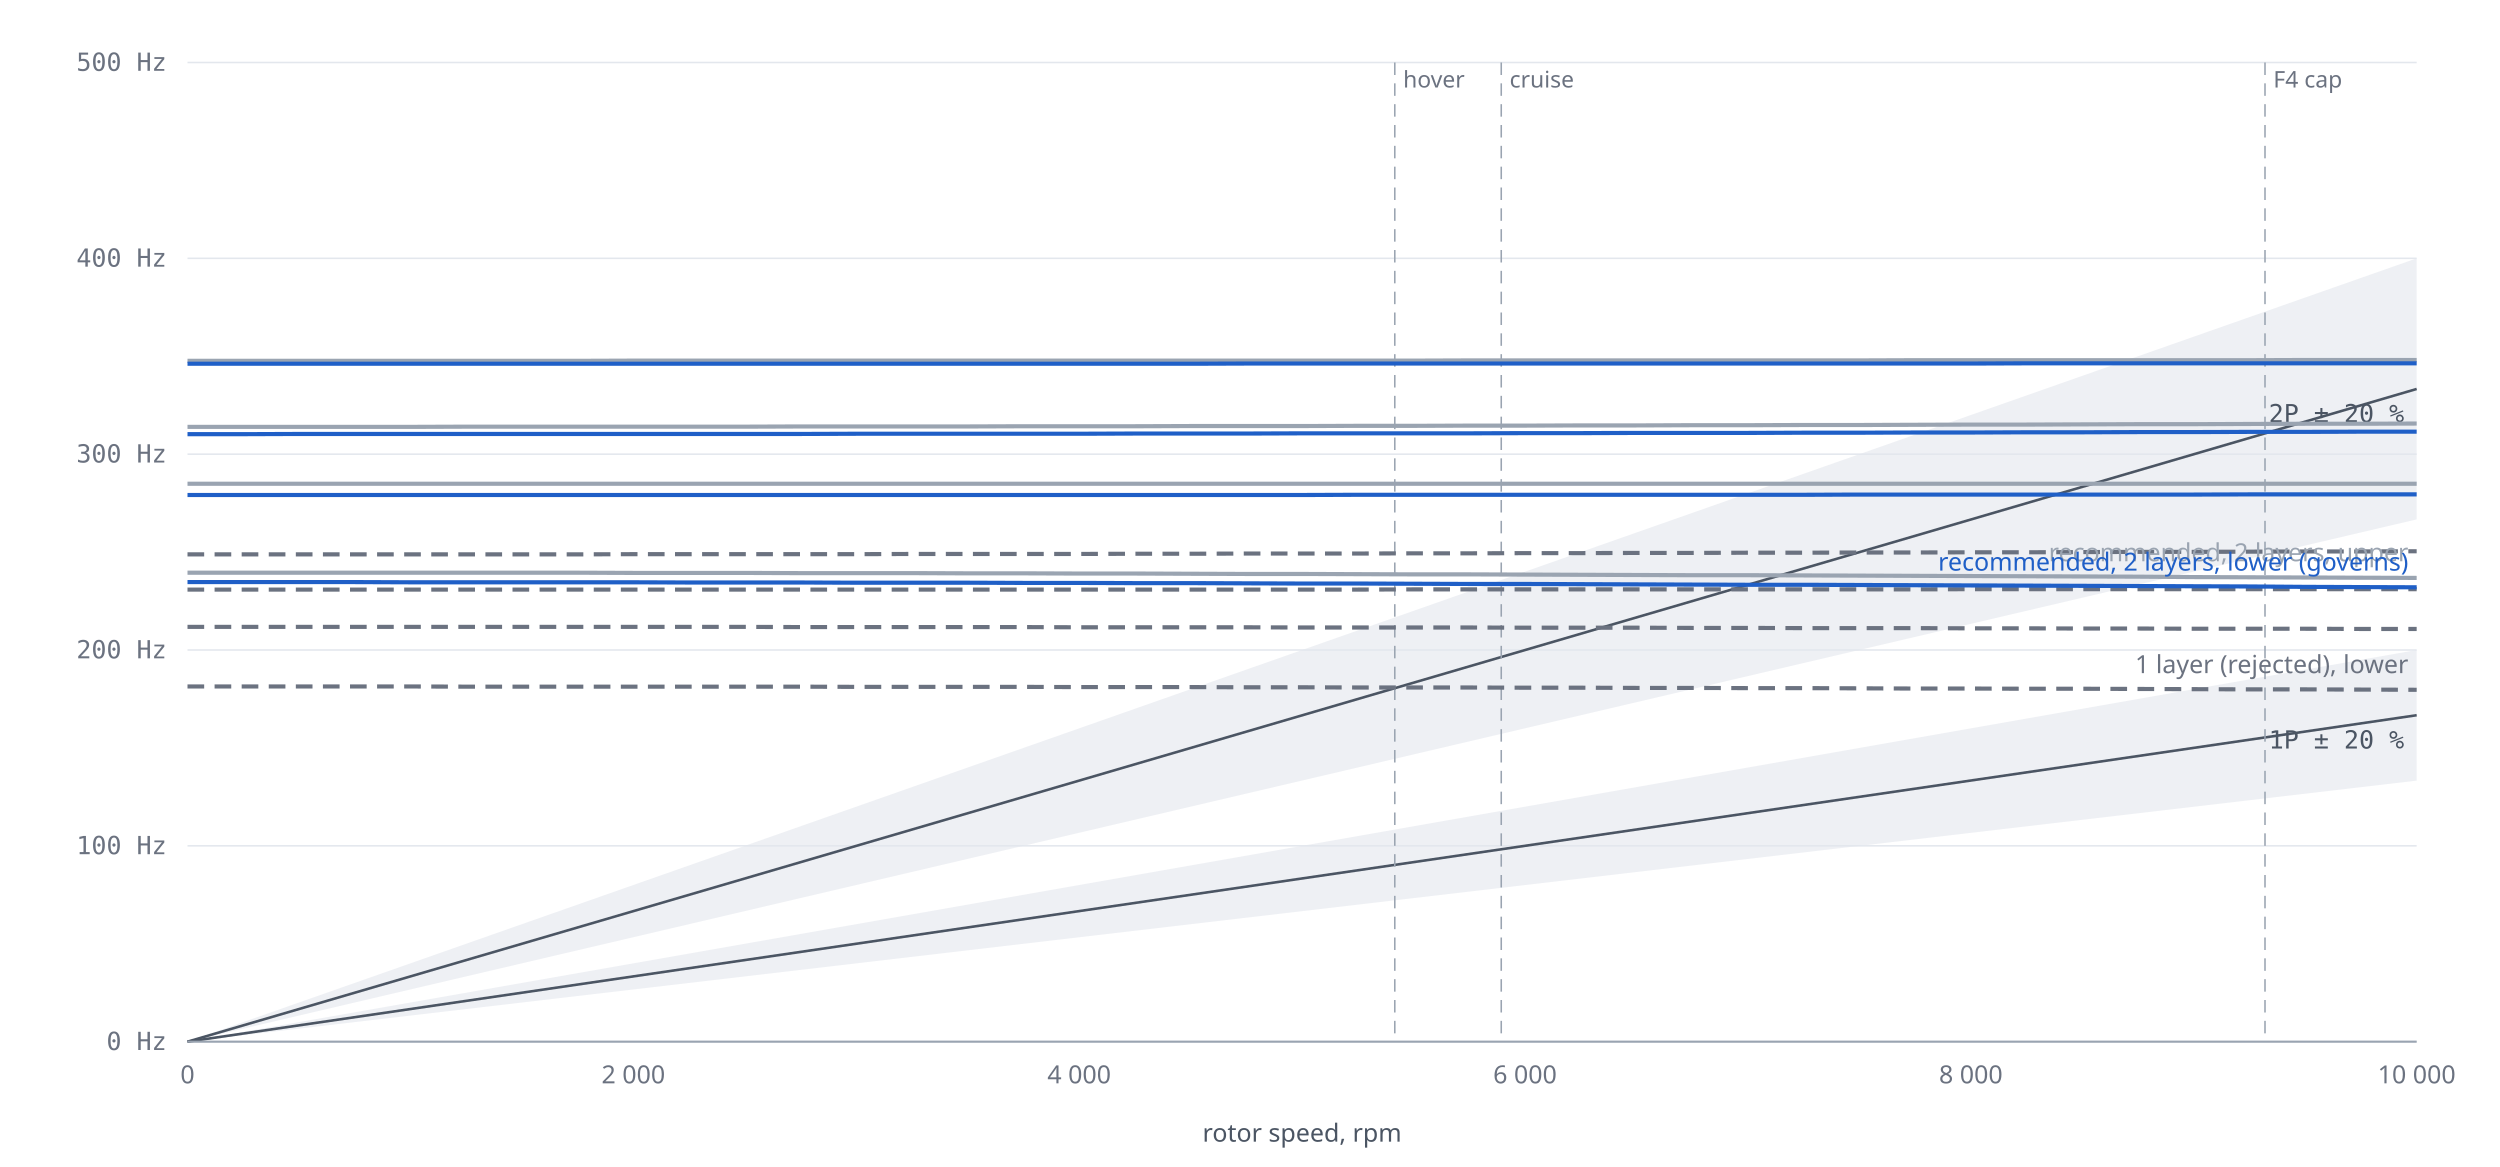
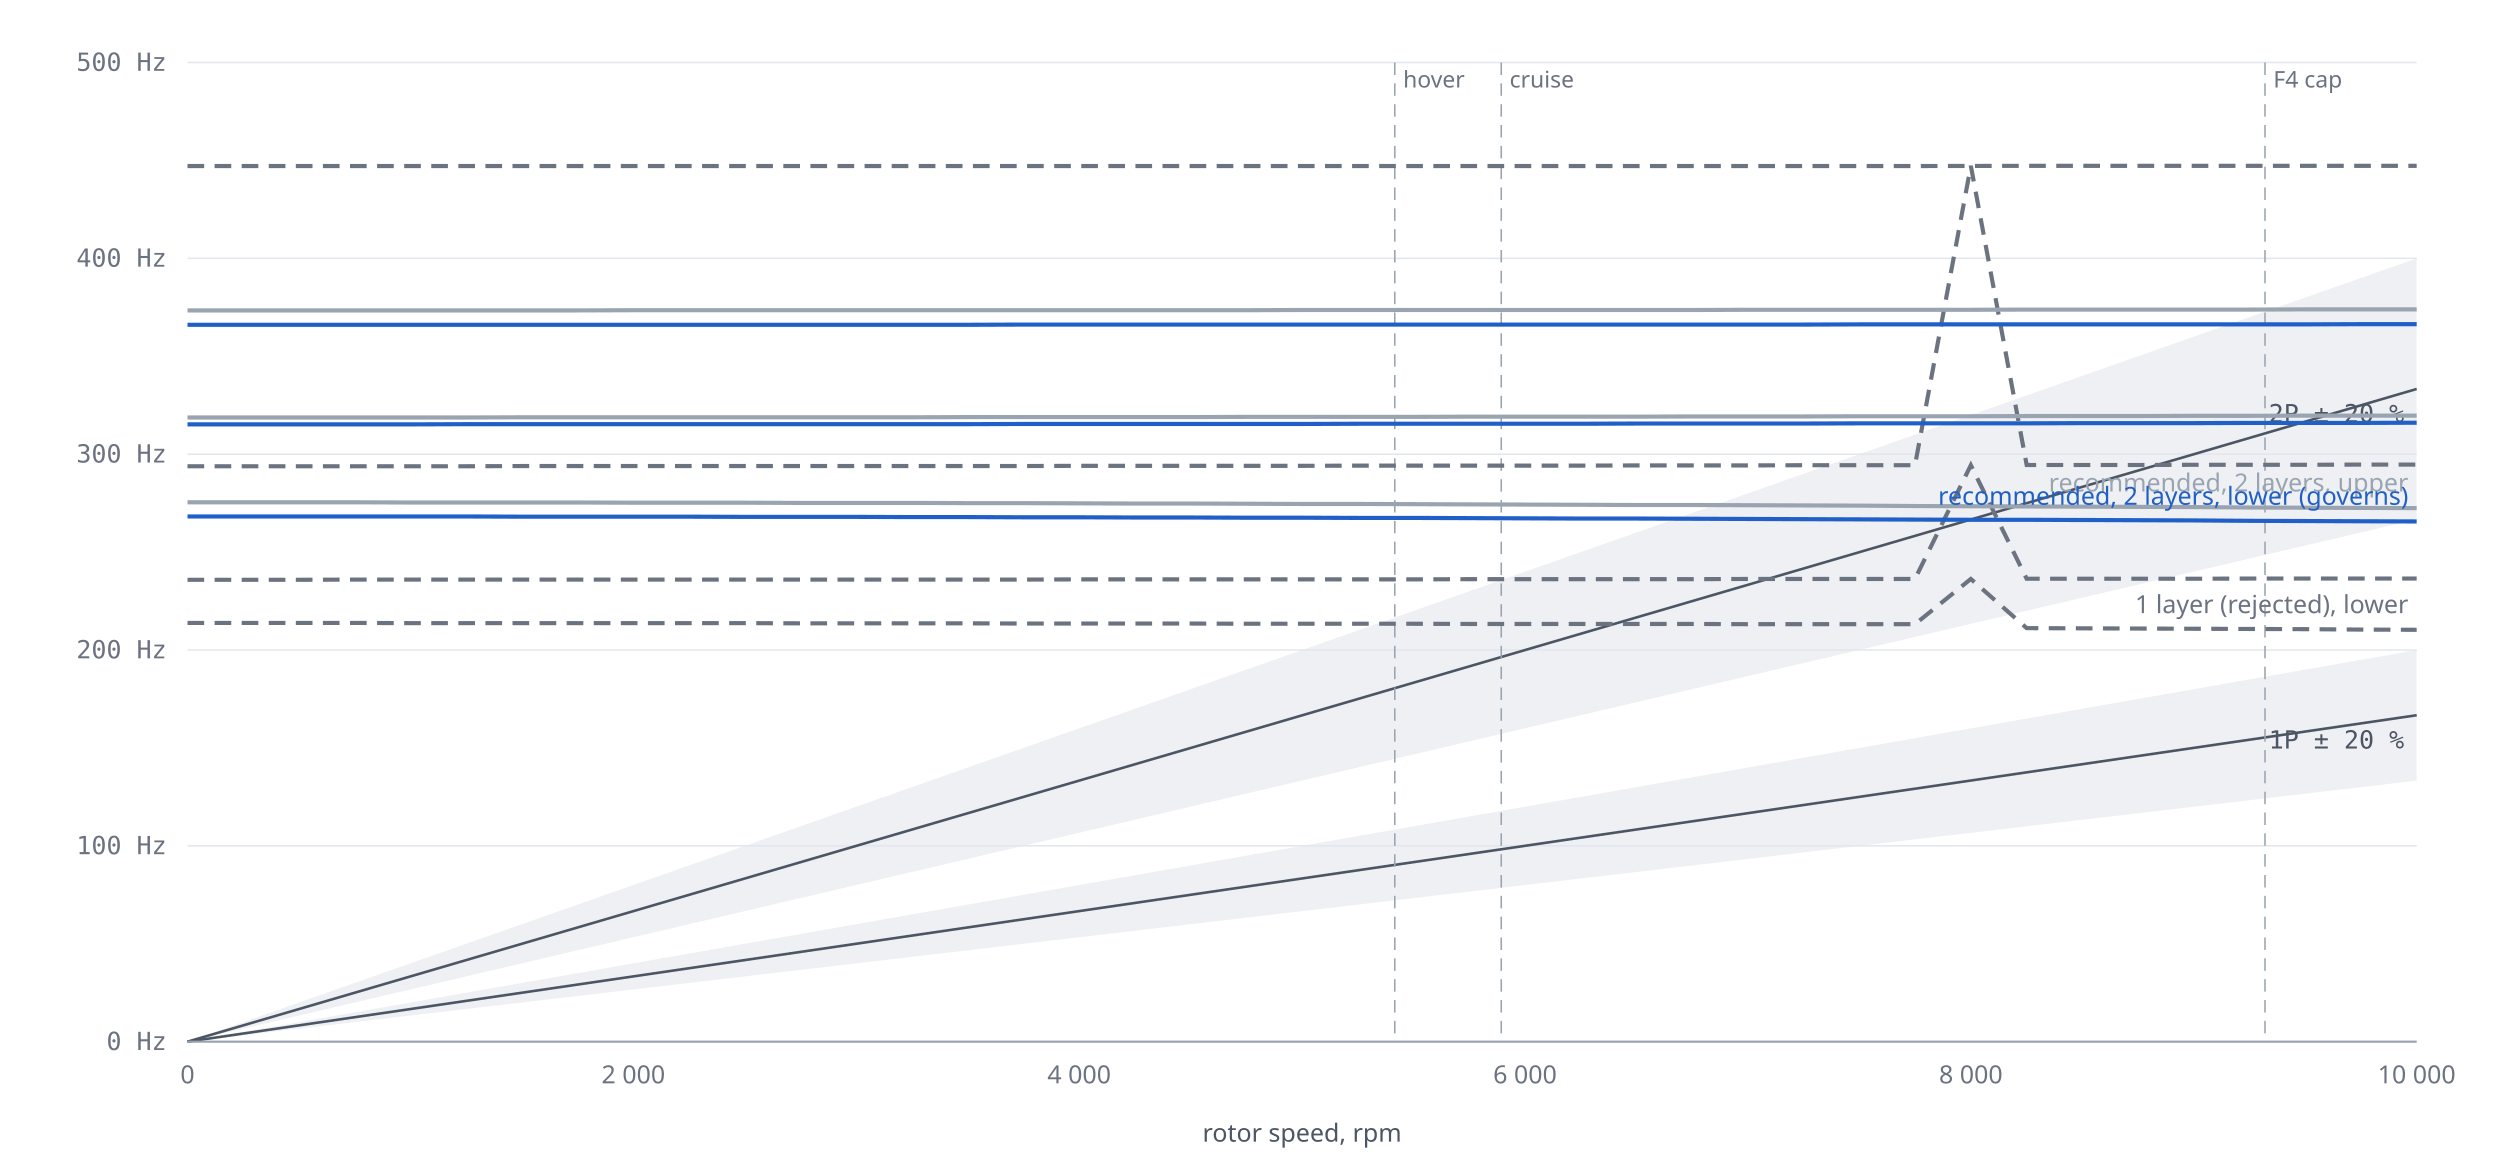
<svg xmlns="http://www.w3.org/2000/svg" viewBox="0 0 1200 560" font-family="IBM Plex Sans, system-ui, sans-serif">
  <polygon points="90.0,500.0 1160.0,312.0 1160.0,374.7 90.0,500.0" fill="#E2E6EC" fill-opacity="0.6" stroke="none" />
  <polygon points="90.0,500.0 1160.0,124.0 1160.0,249.3 90.0,500.0" fill="#E2E6EC" fill-opacity="0.6" stroke="none" />
  <line x1="90" y1="500.0" x2="1160" y2="500.0" stroke="#E3E7ED" stroke-width="0.75" />
  <text x="80" y="504.0" font-size="12" font-family="IBM Plex Mono, monospace" fill="#6B7280" text-anchor="end">0 Hz</text>
  <line x1="90" y1="406.0" x2="1160" y2="406.0" stroke="#E3E7ED" stroke-width="0.75" />
  <text x="80" y="410.0" font-size="12" font-family="IBM Plex Mono, monospace" fill="#6B7280" text-anchor="end">100 Hz</text>
  <line x1="90" y1="312.0" x2="1160" y2="312.0" stroke="#E3E7ED" stroke-width="0.75" />
  <text x="80" y="316.0" font-size="12" font-family="IBM Plex Mono, monospace" fill="#6B7280" text-anchor="end">200 Hz</text>
  <line x1="90" y1="218.0" x2="1160" y2="218.0" stroke="#E3E7ED" stroke-width="0.75" />
  <text x="80" y="222.0" font-size="12" font-family="IBM Plex Mono, monospace" fill="#6B7280" text-anchor="end">300 Hz</text>
  <line x1="90" y1="124.0" x2="1160" y2="124.0" stroke="#E3E7ED" stroke-width="0.75" />
  <text x="80" y="128.0" font-size="12" font-family="IBM Plex Mono, monospace" fill="#6B7280" text-anchor="end">400 Hz</text>
  <line x1="90" y1="30.0" x2="1160" y2="30.0" stroke="#E3E7ED" stroke-width="0.75" />
  <text x="80" y="34.0" font-size="12" font-family="IBM Plex Mono, monospace" fill="#6B7280" text-anchor="end">500 Hz</text>
  <text x="90.0" y="520" font-size="12" font-family="IBM Plex Mono  monospace" fill="#6B7280" text-anchor="middle">0</text>
  <text x="304.0" y="520" font-size="12" font-family="IBM Plex Mono  monospace" fill="#6B7280" text-anchor="middle">2 000</text>
  <text x="518.0" y="520" font-size="12" font-family="IBM Plex Mono  monospace" fill="#6B7280" text-anchor="middle">4 000</text>
  <text x="732.0" y="520" font-size="12" font-family="IBM Plex Mono  monospace" fill="#6B7280" text-anchor="middle">6 000</text>
  <text x="946.0" y="520" font-size="12" font-family="IBM Plex Mono  monospace" fill="#6B7280" text-anchor="middle">8 000</text>
  <text x="1160.0" y="520" font-size="12" font-family="IBM Plex Mono  monospace" fill="#6B7280" text-anchor="middle">10 000</text>
  <text x="625.0" y="548" font-size="12" fill="#4B5563" text-anchor="middle">rotor speed, rpm</text>
  <line x1="90.0" y1="500.0" x2="1160.0" y2="343.3" stroke="#4B5563" stroke-width="1.25" />
  <text x="1154.0" y="359.3" font-size="12" font-family="IBM Plex Mono, monospace" fill="#4B5563" text-anchor="end">1P ± 20 %</text>
  <line x1="90.0" y1="500.0" x2="1160.0" y2="186.7" stroke="#4B5563" stroke-width="1.25" />
  <text x="1154.0" y="202.7" font-size="12" font-family="IBM Plex Mono, monospace" fill="#4B5563" text-anchor="end">2P ± 20 %</text>
  <line x1="669.5" y1="30" x2="669.5" y2="500" stroke="#9AA4B1" stroke-width="0.75" stroke-dasharray="6 4" />
  <text x="673.5" y="42" font-size="11" fill="#6B7280">hover</text>
  <line x1="720.6" y1="30" x2="720.6" y2="500" stroke="#9AA4B1" stroke-width="0.75" stroke-dasharray="6 4" />
  <text x="724.6" y="42" font-size="11" fill="#6B7280">cruise</text>
  <line x1="1087.2" y1="30" x2="1087.2" y2="500" stroke="#9AA4B1" stroke-width="0.75" stroke-dasharray="6 4" />
  <text x="1091.2" y="42" font-size="11" fill="#6B7280">F4 cap</text>
-   <polyline points="90.0,329.5 116.8,329.5 143.5,329.5 170.2,329.5 197.0,329.5 223.8,329.6 250.5,329.6 277.2,329.6 304.0,329.6 330.8,329.6 357.5,329.6 384.2,329.6 411.0,329.7 437.8,329.7 464.5,329.7 491.2,329.7 518.0,329.8 544.8,329.8 571.5,329.8 598.2,329.9 625.0,329.9 651.8,330.0 678.5,330.0 705.2,330.0 732.0,330.1 758.8,330.1 785.5,330.2 812.2,330.2 839.0,330.3 865.8,330.3 892.5,330.4 919.2,330.5 946.0,330.5 972.8,330.6 999.5,330.6 1026.2,330.7 1053.0,330.8 1079.8,330.9 1106.5,330.9 1133.2,331.0 1160.0,331.1" fill="none" stroke="#6B7280" stroke-width="2" stroke-dasharray="8 5" />
-   <polyline points="90.0,300.9 116.8,300.9 143.5,300.9 170.2,300.9 197.0,300.9 223.8,300.9 250.5,300.9 277.2,300.9 304.0,300.9 330.8,300.9 357.5,300.9 384.2,301.0 411.0,301.0 437.8,301.0 464.5,301.0 491.2,301.0 518.0,301.1 544.8,301.1 571.5,301.1 598.2,301.1 625.0,301.2 651.8,301.2 678.5,301.2 705.2,301.2 732.0,301.3 758.8,301.3 785.5,301.3 812.2,301.4 839.0,301.4 865.8,301.5 892.5,301.5 919.2,301.5 946.0,301.6 972.8,301.6 999.5,301.7 1026.2,301.7 1053.0,301.8 1079.8,301.8 1106.5,301.8 1133.2,301.9 1160.0,301.9" fill="none" stroke="#6B7280" stroke-width="2" stroke-dasharray="8 5" />
-   <polyline points="90.0,283.0 116.8,283.0 143.5,283.0 170.2,283.0 197.0,283.0 223.8,283.0 250.5,283.0 277.2,283.0 304.0,283.0 330.8,283.0 357.5,283.0 384.2,283.0 411.0,283.0 437.8,283.0 464.5,283.0 491.2,283.0 518.0,283.0 544.8,283.0 571.5,283.0 598.2,283.0 625.0,283.0 651.8,283.0 678.5,282.9 705.2,282.9 732.0,282.9 758.8,282.9 785.5,282.9 812.2,282.9 839.0,282.9 865.8,282.9 892.5,282.9 919.2,282.9 946.0,282.8 972.8,282.8 999.5,282.8 1026.2,282.8 1053.0,282.8 1079.8,282.8 1106.5,282.8 1133.2,282.8 1160.0,282.8" fill="none" stroke="#6B7280" stroke-width="2" stroke-dasharray="8 5" />
-   <polyline points="90.0,266.1 116.8,266.1 143.5,266.1 170.2,266.1 197.0,266.1 223.8,266.1 250.5,266.1 277.2,266.1 304.0,266.0 330.8,266.0 357.5,266.0 384.2,266.0 411.0,266.0 437.8,265.9 464.5,265.9 491.2,265.9 518.0,265.9 544.8,265.8 571.5,265.8 598.2,265.7 625.0,265.7 651.8,265.7 678.5,265.6 705.2,265.6 732.0,265.5 758.8,265.5 785.5,265.4 812.2,265.4 839.0,265.3 865.8,265.3 892.5,265.2 919.2,265.2 946.0,265.1 972.8,265.1 999.5,265.0 1026.2,264.9 1053.0,264.9 1079.8,264.8 1106.5,264.7 1133.2,264.7 1160.0,264.6" fill="none" stroke="#6B7280" stroke-width="2" stroke-dasharray="8 5" />
-   <text x="1156" y="323.1" font-size="12" fill="#6B7280" text-anchor="end">1 layer (rejected), lower</text>
-   <polyline points="90.0,274.9 116.8,274.9 143.5,274.9 170.2,274.9 197.0,274.9 223.8,274.9 250.5,274.9 277.2,274.9 304.0,275.0 330.8,275.0 357.5,275.0 384.2,275.1 411.0,275.1 437.8,275.1 464.5,275.2 491.2,275.2 518.0,275.3 544.8,275.3 571.5,275.4 598.2,275.5 625.0,275.5 651.8,275.6 678.5,275.7 705.2,275.7 732.0,275.8 758.8,275.9 785.5,276.0 812.2,276.1 839.0,276.1 865.8,276.2 892.5,276.3 919.2,276.4 946.0,276.5 972.8,276.6 999.5,276.7 1026.2,276.8 1053.0,277.0 1079.8,277.1 1106.5,277.2 1133.2,277.3 1160.0,277.4" fill="none" stroke="#9AA4B1" stroke-width="2" />
-   <polyline points="90.0,232.2 116.8,232.2 143.5,232.2 170.2,232.2 197.0,232.2 223.8,232.2 250.5,232.2 277.2,232.2 304.0,232.2 330.8,232.2 357.5,232.2 384.2,232.2 411.0,232.2 437.8,232.2 464.5,232.2 491.2,232.2 518.0,232.2 544.8,232.2 571.5,232.2 598.2,232.2 625.0,232.2 651.8,232.2 678.5,232.2 705.2,232.2 732.0,232.2 758.8,232.2 785.5,232.2 812.2,232.2 839.0,232.2 865.8,232.2 892.5,232.2 919.2,232.2 946.0,232.2 972.8,232.2 999.5,232.2 1026.2,232.2 1053.0,232.2 1079.8,232.2 1106.5,232.2 1133.2,232.2 1160.0,232.2" fill="none" stroke="#9AA4B1" stroke-width="2" />
-   <polyline points="90.0,204.9 116.8,204.9 143.5,204.9 170.2,204.9 197.0,204.9 223.8,204.8 250.5,204.8 277.2,204.8 304.0,204.8 330.8,204.8 357.5,204.8 384.2,204.7 411.0,204.7 437.8,204.7 464.5,204.7 491.2,204.6 518.0,204.6 544.8,204.6 571.5,204.5 598.2,204.5 625.0,204.5 651.8,204.4 678.5,204.4 705.2,204.3 732.0,204.3 758.8,204.2 785.5,204.2 812.2,204.1 839.0,204.1 865.8,204.0 892.5,204.0 919.2,203.9 946.0,203.8 972.8,203.8 999.5,203.7 1026.2,203.6 1053.0,203.6 1079.8,203.5 1106.5,203.4 1133.2,203.4 1160.0,203.3" fill="none" stroke="#9AA4B1" stroke-width="2" />
-   <polyline points="90.0,173.2 116.8,173.2 143.5,173.2 170.2,173.2 197.0,173.2 223.8,173.2 250.5,173.2 277.2,173.2 304.0,173.1 330.8,173.1 357.5,173.1 384.2,173.1 411.0,173.1 437.8,173.1 464.5,173.1 491.2,173.1 518.0,173.1 544.8,173.1 571.5,173.1 598.2,173.1 625.0,173.1 651.8,173.1 678.5,173.1 705.2,173.0 732.0,173.0 758.8,173.0 785.5,173.0 812.2,173.0 839.0,173.0 865.8,173.0 892.5,173.0 919.2,172.9 946.0,172.9 972.8,172.9 999.5,172.9 1026.2,172.9 1053.0,172.9 1079.8,172.9 1106.5,172.8 1133.2,172.8 1160.0,172.8" fill="none" stroke="#9AA4B1" stroke-width="2" />
-   <text x="1156" y="269.4" font-size="12" fill="#9AA4B1" text-anchor="end">recommended, 2 layers, upper</text>
-   <polyline points="90.0,279.4 116.8,279.4 143.5,279.4 170.2,279.4 197.0,279.5 223.8,279.5 250.5,279.5 277.2,279.5 304.0,279.5 330.8,279.6 357.5,279.6 384.2,279.6 411.0,279.7 437.8,279.7 464.5,279.7 491.2,279.8 518.0,279.8 544.8,279.9 571.5,279.9 598.2,280.0 625.0,280.1 651.8,280.1 678.5,280.2 705.2,280.3 732.0,280.3 758.8,280.4 785.5,280.5 812.2,280.6 839.0,280.7 865.8,280.7 892.5,280.8 919.2,280.9 946.0,281.0 972.8,281.1 999.5,281.2 1026.2,281.3 1053.0,281.4 1079.8,281.5 1106.5,281.7 1133.2,281.8 1160.0,281.9" fill="none" stroke="#1F5FC7" stroke-width="2" />
-   <polyline points="90.0,237.6 116.8,237.6 143.5,237.6 170.2,237.6 197.0,237.6 223.8,237.6 250.5,237.6 277.2,237.6 304.0,237.6 330.8,237.6 357.5,237.6 384.2,237.6 411.0,237.6 437.8,237.6 464.5,237.6 491.2,237.6 518.0,237.6 544.8,237.6 571.5,237.6 598.2,237.6 625.0,237.6 651.8,237.5 678.5,237.5 705.2,237.5 732.0,237.5 758.8,237.5 785.5,237.5 812.2,237.5 839.0,237.5 865.8,237.5 892.5,237.4 919.2,237.4 946.0,237.4 972.8,237.4 999.5,237.4 1026.2,237.4 1053.0,237.4 1079.8,237.3 1106.5,237.3 1133.2,237.3 1160.0,237.3" fill="none" stroke="#1F5FC7" stroke-width="2" />
-   <polyline points="90.0,208.4 116.8,208.4 143.5,208.3 170.2,208.3 197.0,208.3 223.8,208.3 250.5,208.3 277.2,208.3 304.0,208.3 330.8,208.3 357.5,208.3 384.2,208.3 411.0,208.2 437.8,208.2 464.5,208.2 491.2,208.2 518.0,208.2 544.8,208.1 571.5,208.1 598.2,208.1 625.0,208.0 651.8,208.0 678.5,208.0 705.2,208.0 732.0,207.9 758.8,207.9 785.5,207.8 812.2,207.8 839.0,207.8 865.8,207.7 892.5,207.7 919.2,207.6 946.0,207.6 972.8,207.5 999.5,207.5 1026.2,207.4 1053.0,207.4 1079.8,207.3 1106.5,207.3 1133.2,207.2 1160.0,207.2" fill="none" stroke="#1F5FC7" stroke-width="2" />
-   <polyline points="90.0,174.6 116.8,174.6 143.5,174.6 170.2,174.6 197.0,174.6 223.8,174.6 250.5,174.6 277.2,174.6 304.0,174.6 330.8,174.6 357.5,174.6 384.2,174.6 411.0,174.6 437.8,174.6 464.5,174.6 491.2,174.6 518.0,174.6 544.8,174.6 571.5,174.6 598.2,174.5 625.0,174.5 651.8,174.5 678.5,174.5 705.2,174.5 732.0,174.5 758.8,174.5 785.5,174.5 812.2,174.5 839.0,174.5 865.8,174.5 892.5,174.5 919.2,174.5 946.0,174.5 972.8,174.4 999.5,174.4 1026.2,174.4 1053.0,174.4 1079.8,174.4 1106.5,174.4 1133.2,174.4 1160.0,174.4" fill="none" stroke="#1F5FC7" stroke-width="2" />
-   <text x="1156" y="273.9" font-size="12" fill="#1F5FC7" text-anchor="end">recommended, 2 layers, lower (governs)</text>
+   <polyline points="90.0,299.0 116.8,299.0 143.5,299.0 170.2,299.0 197.0,299.1 223.8,299.1 250.5,299.1 277.2,299.1 304.0,299.1 330.8,299.1 357.5,299.1 384.2,299.2 411.0,299.2 437.8,299.2 464.5,299.2 491.2,299.3 518.0,299.3 544.8,299.3 571.5,299.3 598.2,299.4 625.0,299.4 651.8,299.4 678.5,299.4 705.2,299.5 732.0,299.5 758.8,299.5 785.5,299.5 812.2,299.5 839.0,299.6 865.8,299.6 892.5,299.6 919.2,299.6 946.0,277.9 972.8,301.5 999.5,301.6 1026.2,301.7 1053.0,301.8 1079.8,301.9 1106.5,302.0 1133.2,302.2 1160.0,302.3" fill="none" stroke="#6B7280" stroke-width="2" stroke-dasharray="8 5" />
+   <polyline points="90.0,278.3 116.8,278.3 143.5,278.3 170.2,278.2 197.0,278.2 223.8,278.2 250.5,278.2 277.2,278.2 304.0,278.2 330.8,278.2 357.5,278.2 384.2,278.2 411.0,278.2 437.8,278.2 464.5,278.2 491.2,278.2 518.0,278.1 544.8,278.1 571.5,278.1 598.2,278.1 625.0,278.1 651.8,278.1 678.5,278.1 705.2,278.0 732.0,278.0 758.8,278.0 785.5,278.0 812.2,278.0 839.0,277.9 865.8,277.9 892.5,277.9 919.2,277.9 946.0,223.3 972.8,277.8 999.5,277.8 1026.2,277.8 1053.0,277.8 1079.8,277.7 1106.5,277.7 1133.2,277.7 1160.0,277.7" fill="none" stroke="#6B7280" stroke-width="2" stroke-dasharray="8 5" />
+   <polyline points="90.0,223.8 116.8,223.8 143.5,223.8 170.2,223.8 197.0,223.8 223.8,223.8 250.5,223.7 277.2,223.7 304.0,223.7 330.8,223.7 357.5,223.7 384.2,223.7 411.0,223.7 437.8,223.7 464.5,223.7 491.2,223.7 518.0,223.6 544.8,223.6 571.5,223.6 598.2,223.6 625.0,223.6 651.8,223.5 678.5,223.5 705.2,223.5 732.0,223.5 758.8,223.5 785.5,223.4 812.2,223.4 839.0,223.4 865.8,223.3 892.5,223.3 919.2,223.3 946.0,79.6 972.8,223.2 999.5,223.2 1026.2,223.2 1053.0,223.1 1079.8,223.1 1106.5,223.1 1133.2,223.0 1160.0,223.0" fill="none" stroke="#6B7280" stroke-width="2" stroke-dasharray="8 5" />
+   <polyline points="90.0,79.7 116.8,79.7 143.5,79.7 170.2,79.7 197.0,79.7 223.8,79.7 250.5,79.7 277.2,79.7 304.0,79.7 330.8,79.7 357.5,79.7 384.2,79.7 411.0,79.7 437.8,79.7 464.5,79.7 491.2,79.7 518.0,79.7 544.8,79.7 571.5,79.7 598.2,79.7 625.0,79.7 651.8,79.7 678.5,79.7 705.2,79.7 732.0,79.7 758.8,79.7 785.5,79.7 812.2,79.7 839.0,79.7 865.8,79.7 892.5,79.7 919.2,79.7 972.8,79.6 999.5,79.6 1026.2,79.6 1053.0,79.6 1079.8,79.6 1106.5,79.6 1133.2,79.6 1160.0,79.6" fill="none" stroke="#6B7280" stroke-width="2" stroke-dasharray="8 5" />
+   <text x="1156" y="294.3" font-size="12" fill="#6B7280" text-anchor="end">1 layer (rejected), lower</text>
+   <polyline points="90.0,241.1 116.8,241.1 143.5,241.1 170.2,241.1 197.0,241.2 223.8,241.2 250.5,241.2 277.2,241.2 304.0,241.3 330.8,241.3 357.5,241.3 384.2,241.4 411.0,241.4 437.8,241.4 464.5,241.5 491.2,241.5 518.0,241.6 544.8,241.7 571.5,241.7 598.2,241.8 625.0,241.9 651.8,241.9 678.5,242.0 705.2,242.1 732.0,242.2 758.8,242.3 785.5,242.4 812.2,242.4 839.0,242.5 865.8,242.6 892.5,242.7 919.2,242.9 946.0,243.0 972.8,243.1 999.5,243.2 1026.2,243.3 1053.0,243.4 1079.8,243.6 1106.5,243.7 1133.2,243.8 1160.0,243.9" fill="none" stroke="#9AA4B1" stroke-width="2" />
+   <polyline points="90.0,200.4 116.8,200.4 143.5,200.4 170.2,200.4 197.0,200.4 223.8,200.4 250.5,200.3 277.2,200.3 304.0,200.3 330.8,200.3 357.5,200.3 384.2,200.3 411.0,200.3 437.8,200.3 464.5,200.2 491.2,200.2 518.0,200.2 544.8,200.2 571.5,200.2 598.2,200.1 625.0,200.1 651.8,200.1 678.5,200.1 705.2,200.0 732.0,200.0 758.8,200.0 785.5,200.0 812.2,199.9 839.0,199.9 865.8,199.9 892.5,199.8 919.2,199.8 946.0,199.8 972.8,199.7 999.5,199.7 1026.2,199.7 1053.0,199.6 1079.8,199.6 1106.5,199.5 1133.2,199.5 1160.0,199.5" fill="none" stroke="#9AA4B1" stroke-width="2" />
+   <polyline points="90.0,149.0 116.8,149.0 143.5,149.0 170.2,149.0 197.0,149.0 223.8,149.0 250.5,149.0 277.2,149.0 304.0,148.9 330.8,148.9 357.5,148.9 384.2,148.9 411.0,148.9 437.8,148.9 464.5,148.9 491.2,148.9 518.0,148.9 544.8,148.9 571.5,148.9 598.2,148.9 625.0,148.8 651.8,148.8 678.5,148.8 705.2,148.8 732.0,148.8 758.8,148.8 785.5,148.8 812.2,148.8 839.0,148.7 865.8,148.7 892.5,148.7 919.2,148.7 946.0,148.7 972.8,148.6 999.5,148.6 1026.2,148.6 1053.0,148.6 1079.8,148.6 1106.5,148.5 1133.2,148.5 1160.0,148.5" fill="none" stroke="#9AA4B1" stroke-width="2" />
+   <text x="1156" y="235.9" font-size="12" fill="#9AA4B1" text-anchor="end">recommended, 2 layers, upper</text>
+   <polyline points="90.0,247.9 116.8,247.9 143.5,247.9 170.2,247.9 197.0,247.9 223.8,247.9 250.5,248.0 277.2,248.0 304.0,248.0 330.8,248.0 357.5,248.1 384.2,248.1 411.0,248.1 437.8,248.2 464.5,248.2 491.2,248.3 518.0,248.3 544.8,248.4 571.5,248.4 598.2,248.5 625.0,248.5 651.8,248.6 678.5,248.6 705.2,248.7 732.0,248.8 758.8,248.9 785.5,248.9 812.2,249.0 839.0,249.1 865.8,249.2 892.5,249.3 919.2,249.4 946.0,249.5 972.8,249.5 999.5,249.6 1026.2,249.7 1053.0,249.8 1079.8,250.0 1106.5,250.1 1133.2,250.2 1160.0,250.3" fill="none" stroke="#1F5FC7" stroke-width="2" />
+   <polyline points="90.0,203.7 116.8,203.7 143.5,203.7 170.2,203.7 197.0,203.7 223.8,203.6 250.5,203.6 277.2,203.6 304.0,203.6 330.8,203.6 357.5,203.6 384.2,203.6 411.0,203.6 437.8,203.6 464.5,203.6 491.2,203.5 518.0,203.5 544.8,203.5 571.5,203.5 598.2,203.5 625.0,203.5 651.8,203.4 678.5,203.4 705.2,203.4 732.0,203.4 758.8,203.4 785.5,203.3 812.2,203.3 839.0,203.3 865.8,203.3 892.5,203.2 919.2,203.2 946.0,203.2 972.8,203.2 999.5,203.1 1026.2,203.1 1053.0,203.1 1079.8,203.0 1106.5,203.0 1133.2,203.0 1160.0,202.9" fill="none" stroke="#1F5FC7" stroke-width="2" />
+   <polyline points="90.0,155.9 116.8,155.9 143.5,155.9 170.2,155.9 197.0,155.9 223.8,155.9 250.5,155.9 277.2,155.9 304.0,155.9 330.8,155.9 357.5,155.9 384.2,155.9 411.0,155.9 437.8,155.9 464.5,155.9 491.2,155.8 518.0,155.8 544.8,155.8 571.5,155.8 598.2,155.8 625.0,155.8 651.8,155.8 678.5,155.8 705.2,155.8 732.0,155.8 758.8,155.8 785.5,155.8 812.2,155.8 839.0,155.8 865.8,155.8 892.5,155.7 919.2,155.7 946.0,155.7 972.8,155.7 999.5,155.7 1026.2,155.7 1053.0,155.7 1079.8,155.7 1106.5,155.7 1133.2,155.6 1160.0,155.6" fill="none" stroke="#1F5FC7" stroke-width="2" />
+   <text x="1156" y="242.3" font-size="12" fill="#1F5FC7" text-anchor="end">recommended, 2 layers, lower (governs)</text>
  <line x1="90" y1="500" x2="1160" y2="500" stroke="#9AA4B1" stroke-width="1" />
</svg>
